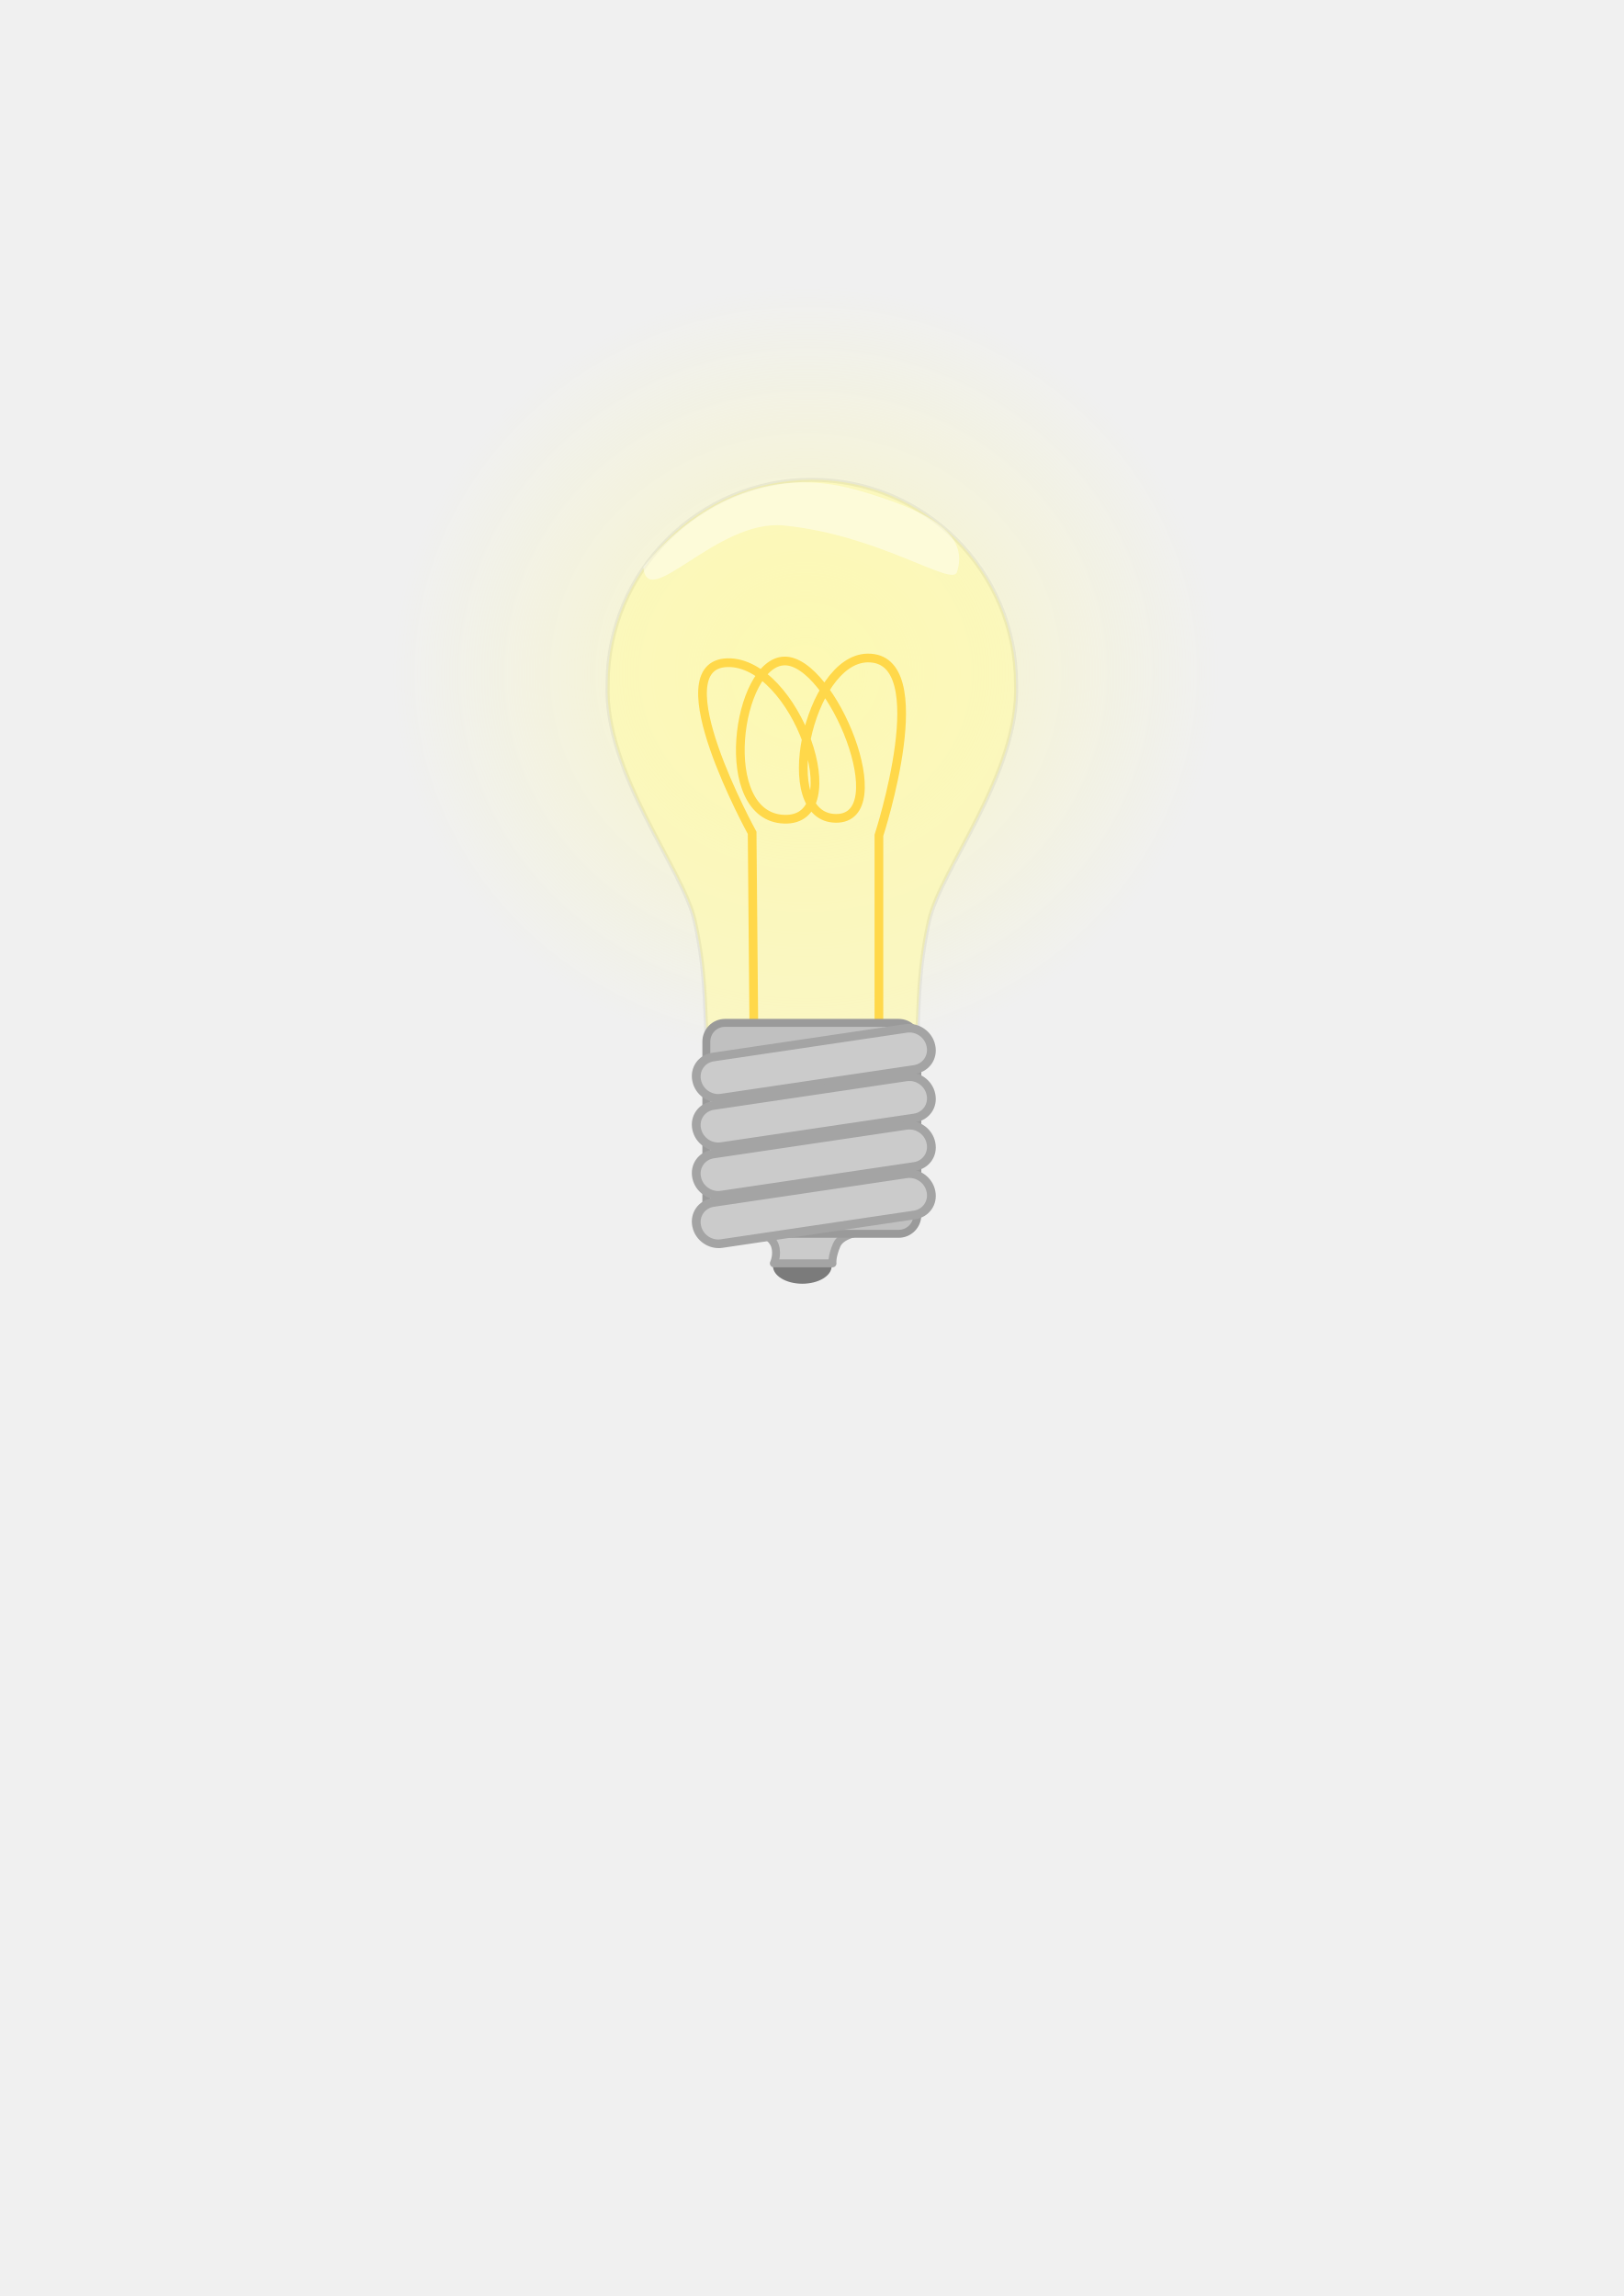
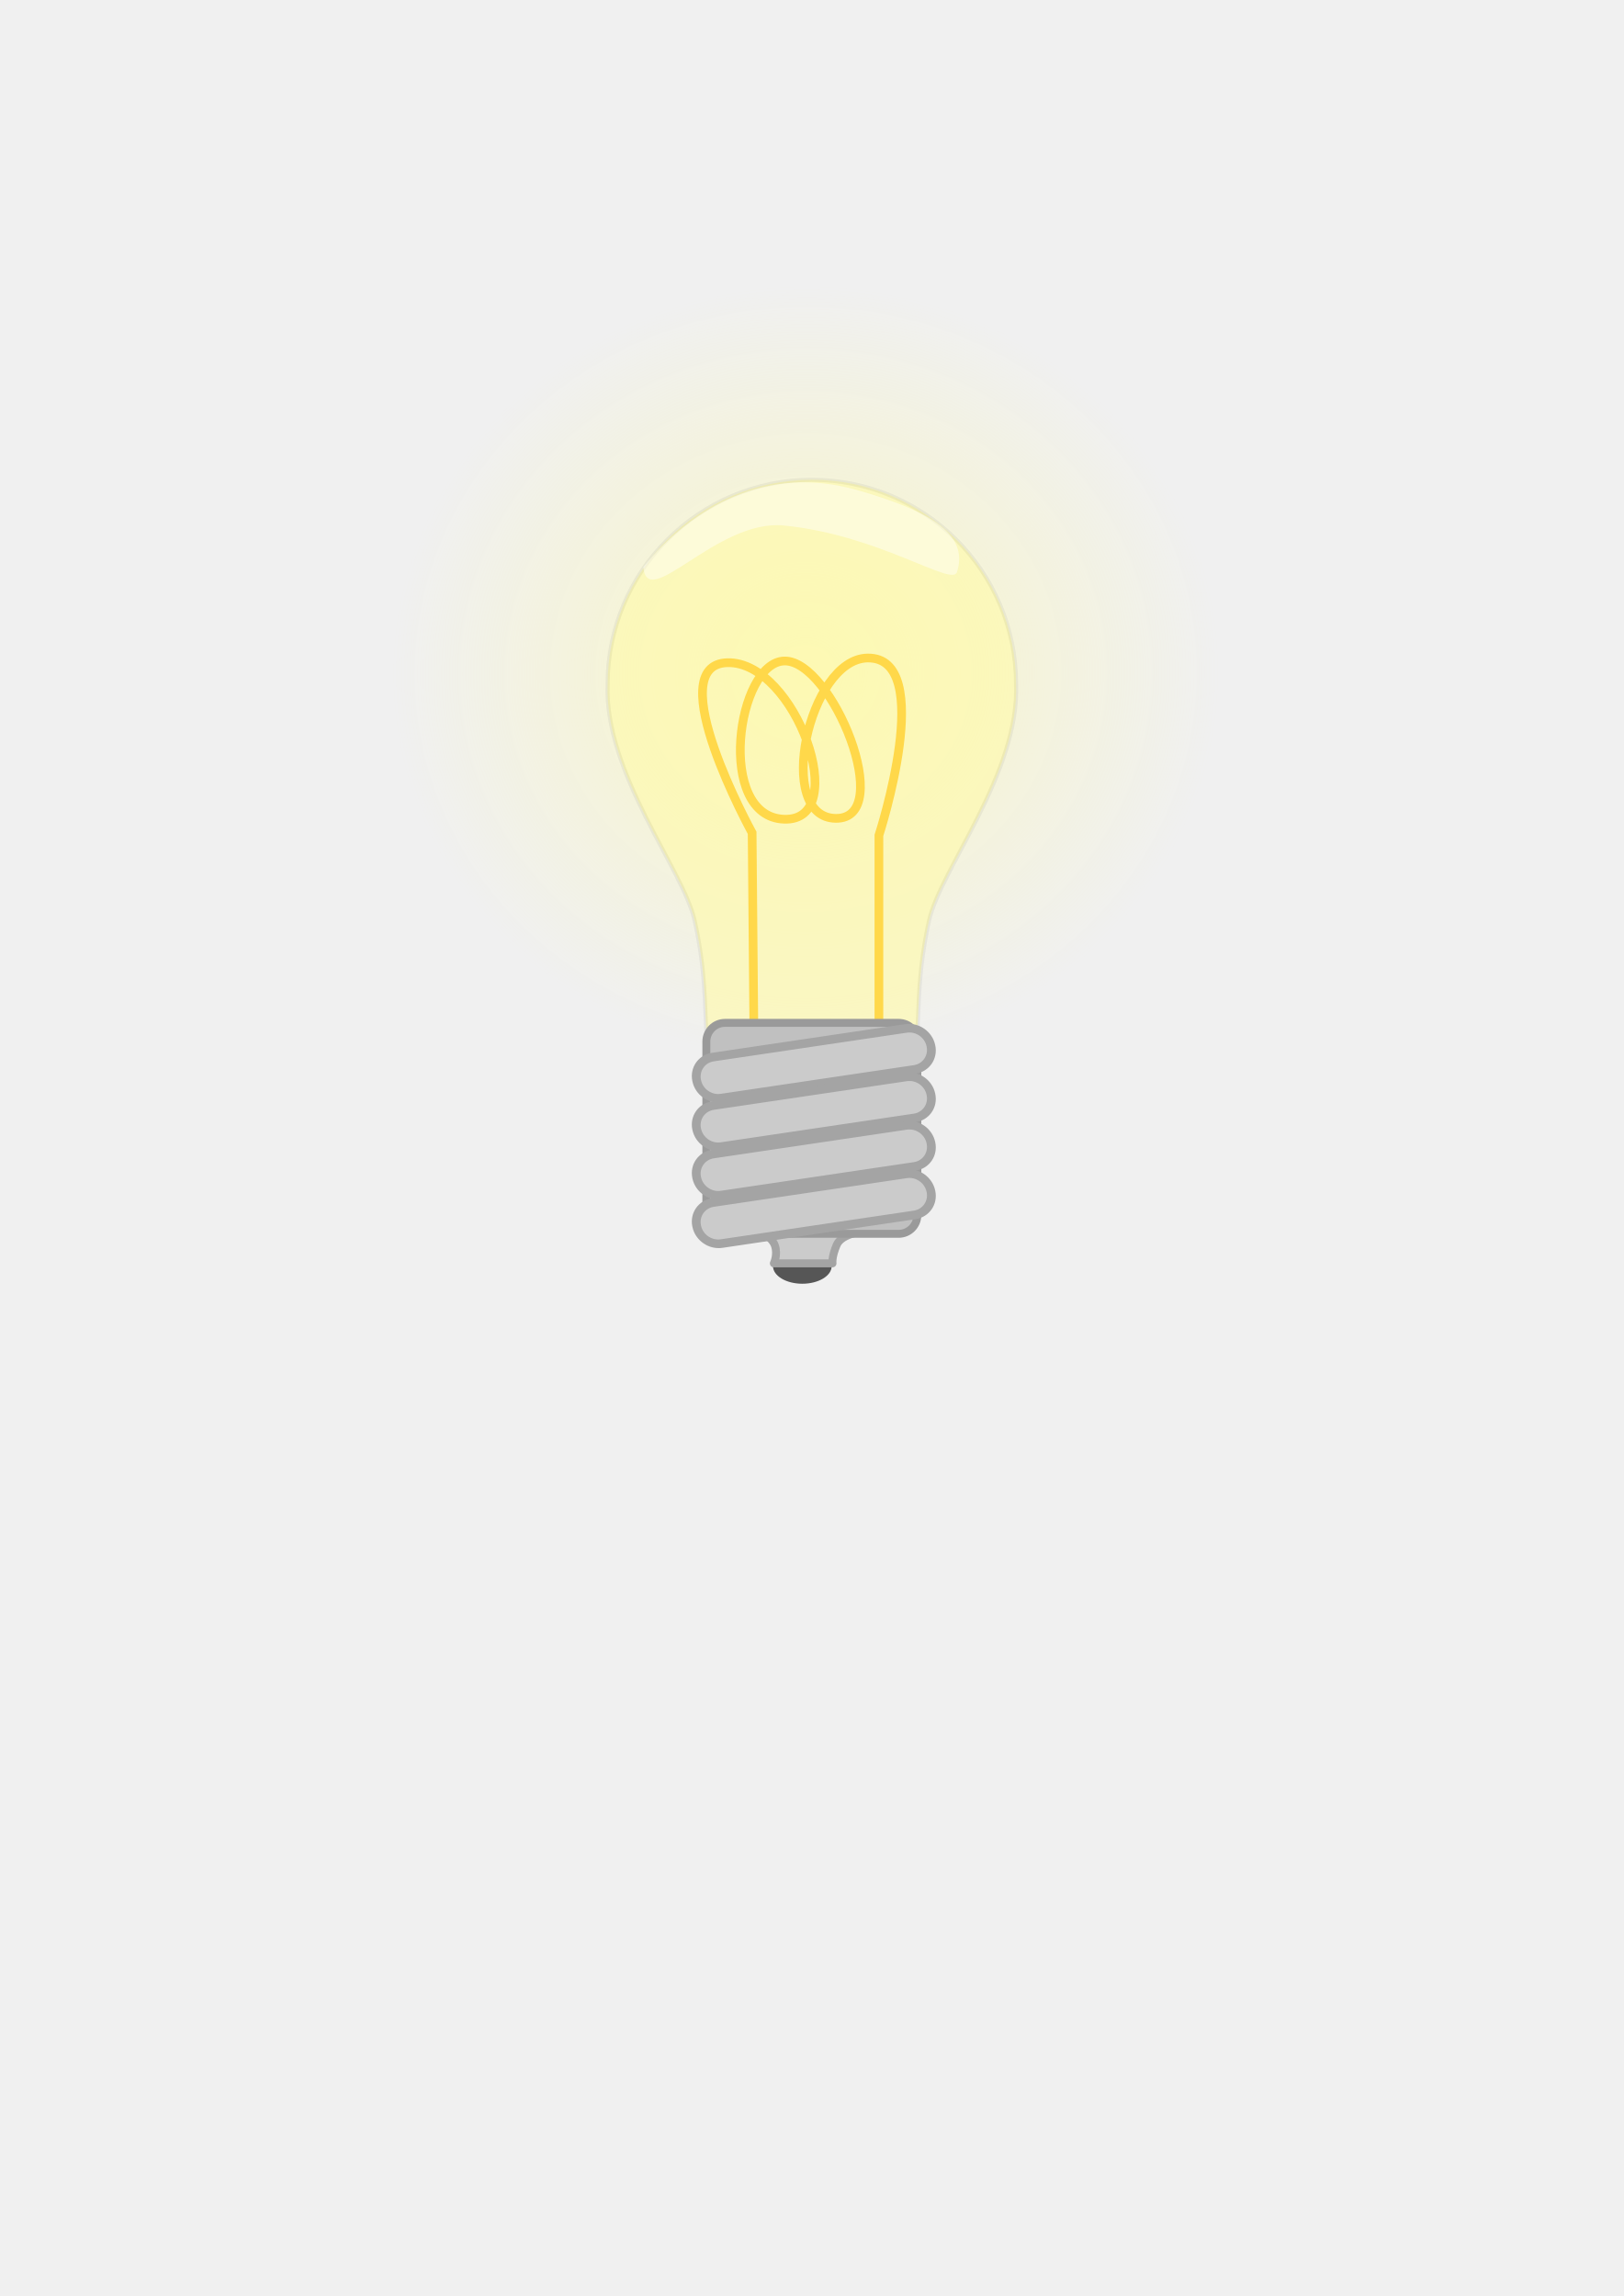
<svg xmlns="http://www.w3.org/2000/svg" xmlns:xlink="http://www.w3.org/1999/xlink" id="svg8" version="1.1" viewBox="0 0 210 297" height="297mm" width="210mm">
  <defs id="defs2">
    <linearGradient id="linearGradient6">
      <stop style="stop-color:#fffba8;stop-opacity:0.611;" offset="0" id="stop6" />
      <stop style="stop-color:#fffba8;stop-opacity:0;" offset="1" id="stop7" />
    </linearGradient>
    <radialGradient xlink:href="#linearGradient6" id="radialGradient7" cx="104.209" cy="87.042" fx="104.209" fy="87.042" r="63.493" gradientUnits="userSpaceOnUse" gradientTransform="matrix(0.8422677,-0.01827596,0.01710667,0.7883499,14.94795,20.32698)" />
  </defs>
  <g id="layer1">
    <circle style="fill:url(#radialGradient7);fill-opacity:1;stroke:none;stroke-width:0.526" id="path6" cx="105" cy="88.032" r="63.493" />
    <g id="g1145">
      <g id="g1092" transform="translate(0,84.71098)" />
      <g transform="translate(0,138.9718)" id="g1110" />
    </g>
    <path id="path1" style="fill:#fffba8;fill-opacity:0.611;stroke:#000000;stroke-width:0.526;stroke-opacity:0.053" d="M 105,62.063 A 26.41,26.41 0 0 0 78.59,88.473 c -0.468,11.527 9.753,23.931 11.246,30.591 1.431,6.382 1.299,11.004 1.519,14.305 h 27.29 c 0.22,-3.301 0.089,-7.923 1.519,-14.305 1.493,-6.661 11.713,-19.065 11.245,-30.591 A 26.41,26.41 0 0 0 105,62.063 Z" />
    <path style="fill:#ffffff;fill-opacity:0.446;stroke:none;stroke-width:0.526;stroke-opacity:1" d="m 83.203,73.345 c 6.458,-7.898 16.068,-13.267 27.623,-9.96 8.927,2.555 14.602,5.517 12.939,10.626 -0.628,1.929 -9.988,-4.803 -22.393,-6.035 -8.65,-0.859 -17.663,11.283 -18.169,5.369 z" id="path7" />
    <path style="fill:none;fill-opacity:0.446;stroke:#ffd84a;stroke-width:1.126;stroke-opacity:1;stroke-dasharray:none" d="m 97.496,132.709 -0.22,-24.979 c 0,0 -11.994,-21.788 -3.191,-22.008 8.803,-0.22 16.184,20.57 7.318,20.247 -8.866,-0.322 -6.107,-20.358 0.055,-20.468 6.162,-0.11 14.455,20.411 6.657,20.358 -7.978,-0.055 -3.544,-20.597 4.072,-20.743 9.003,-0.172 1.486,22.943 1.486,22.943 v 24.869" id="path8" />
-     <ellipse style="fill:#7b7b7b;fill-opacity:1;stroke:none;stroke-width:1.026;stroke-linecap:round;stroke-linejoin:round;stroke-dasharray:none;stroke-opacity:1" id="path13" cx="103.768" cy="163.775" rx="3.796" ry="2.283" />
+     <ellipse style="fill:#565656;fill-opacity:1;stroke:none;stroke-width:1.026;stroke-linecap:round;stroke-linejoin:round;stroke-dasharray:none;stroke-opacity:1" id="path13" cx="103.768" cy="163.775" rx="3.796" ry="2.283" />
    <path style="fill:#cbcbcb;fill-opacity:1;stroke:#a4a4a4;stroke-width:1.026;stroke-linecap:round;stroke-linejoin:round;stroke-dasharray:none;stroke-opacity:1" d="m 112.075,159.235 c 0,0 -3.184,0.217 -3.861,1.804 -0.677,1.588 -0.542,2.382 -0.542,2.382 h -7.587 c 0,0 0.542,-1.119 0.135,-2.31 -0.406,-1.191 -2.168,-1.949 -2.168,-1.949" id="path12" />
    <rect style="fill:#c0c0c0;fill-opacity:1;stroke:#9a9a9a;stroke-width:1.026;stroke-dasharray:none;stroke-opacity:1" id="rect1" width="27.29" height="27.29" x="91.355" y="132.311" ry="2.421" rx="2.421" />
    <rect style="fill:#cbcbcb;fill-opacity:1;stroke:#a4a4a4;stroke-width:1.127;stroke-dasharray:none;stroke-opacity:1" id="rect8" width="30.626" height="5.424" x="59.813" y="149.046" ry="2.69" rx="2.693" transform="matrix(0.9891582,-0.1468541,0.2038905,0.9789937,0,0)" />
    <rect style="fill:#cbcbcb;fill-opacity:1;stroke:#a4a4a4;stroke-width:1.127;stroke-dasharray:none;stroke-opacity:1" id="rect9" width="30.626" height="5.424" x="58.532" y="155.261" ry="2.69" rx="2.693" transform="matrix(0.9891582,-0.1468541,0.2038905,0.9789937,0,0)" />
    <rect style="fill:#cbcbcb;fill-opacity:1;stroke:#a4a4a4;stroke-width:1.127;stroke-dasharray:none;stroke-opacity:1" id="rect10" width="30.626" height="5.424" x="57.251" y="161.476" ry="2.69" rx="2.693" transform="matrix(0.9891582,-0.1468541,0.2038905,0.9789937,0,0)" />
    <rect style="fill:#cbcbcb;fill-opacity:1;stroke:#a4a4a4;stroke-width:1.127;stroke-dasharray:none;stroke-opacity:1" id="rect11" width="30.626" height="5.424" x="55.97" y="167.69" ry="2.69" rx="2.693" transform="matrix(0.9891582,-0.1468541,0.2038905,0.9789937,0,0)" />
  </g>
</svg>
